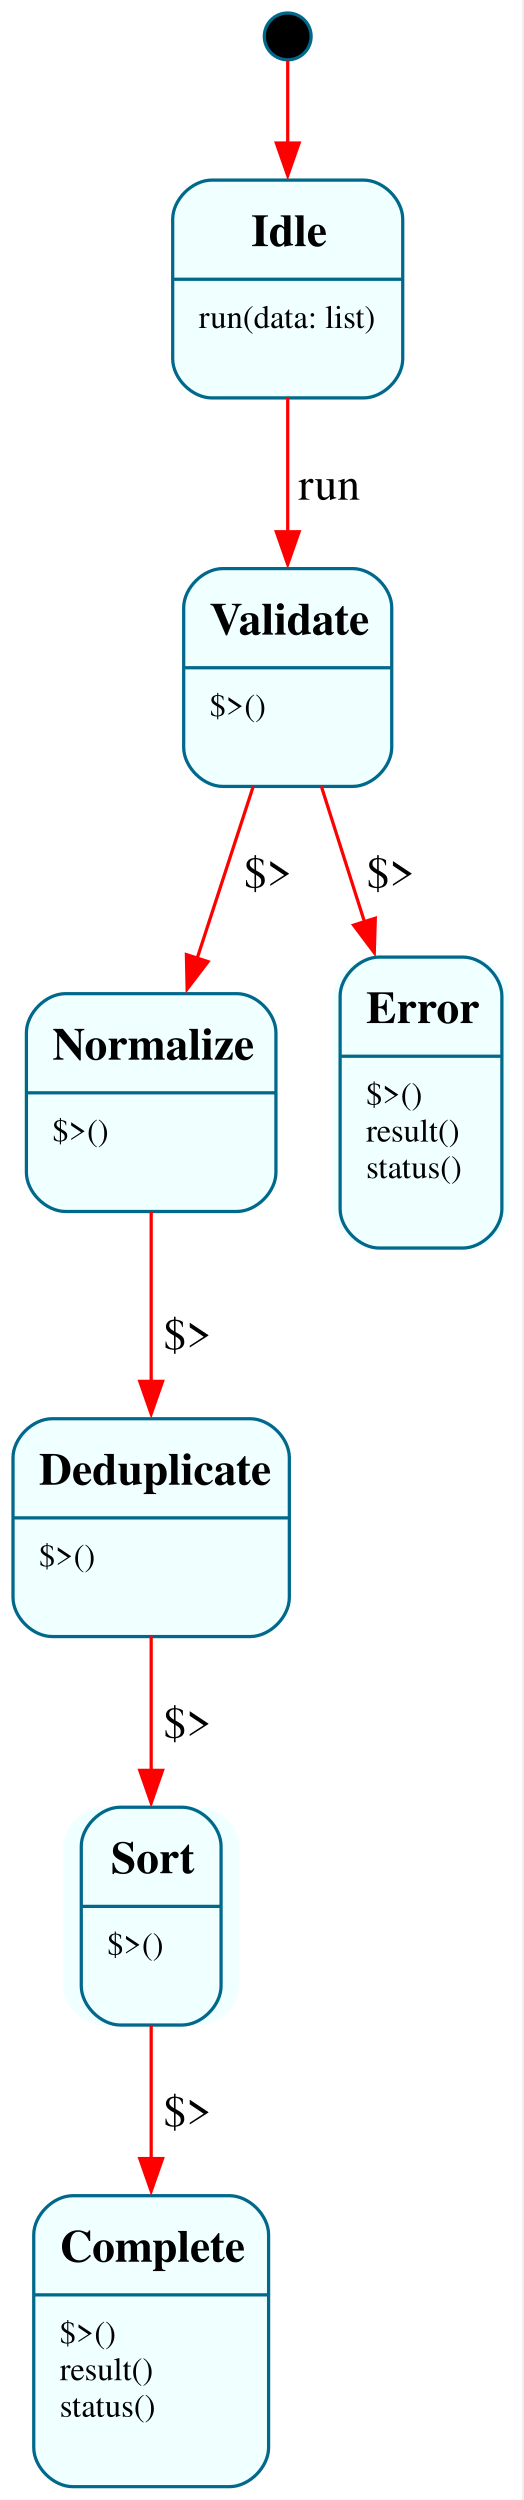
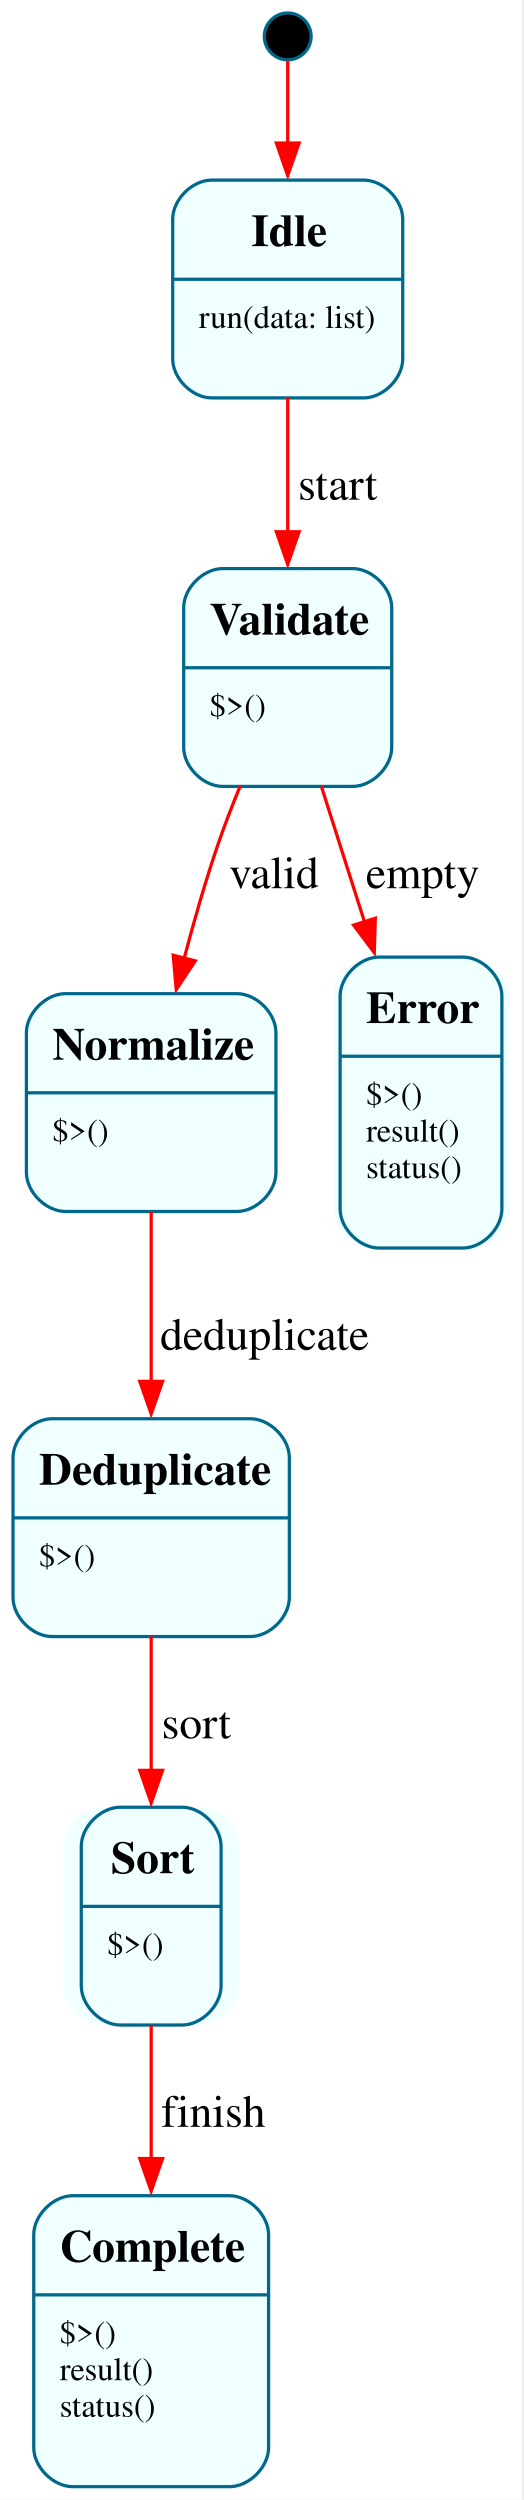
<svg xmlns="http://www.w3.org/2000/svg" width="161pt" height="769pt" viewBox="0.00 0.00 161.00 769.00">
  <g id="graph0" class="graph" transform="scale(1 1) rotate(0) translate(4 764.9)">
    <polygon fill="white" stroke="none" points="-4,4 -4,-764.9 156.5,-764.9 156.5,4 -4,4" />
    <g id="node1" class="node">
      <ellipse fill="black" stroke="#00688b" cx="84.5" cy="-753.7" rx="7.2" ry="7.2" />
    </g>
    <g id="node2" class="node">
      <path fill="azure" stroke="none" d="M107.88,-709.5C107.88,-709.5 61.12,-709.5 61.12,-709.5 55.12,-709.5 49.12,-703.5 49.12,-697.5 49.12,-697.5 49.12,-654.5 49.12,-654.5 49.12,-648.5 55.12,-642.5 61.12,-642.5 61.12,-642.5 107.88,-642.5 107.88,-642.5 113.88,-642.5 119.88,-648.5 119.88,-654.5 119.88,-654.5 119.88,-697.5 119.88,-697.5 119.88,-703.5 113.88,-709.5 107.88,-709.5" />
      <text xml:space="preserve" text-anchor="start" x="73.25" y="-689.2" font-family="Times,serif" font-weight="bold" font-size="14.00">Idle</text>
      <text xml:space="preserve" text-anchor="start" x="57.12" y="-664" font-family="Times,serif" font-size="10.00">run(data: list)</text>
      <text xml:space="preserve" text-anchor="start" x="71" y="-652.75" font-family="Times,serif" font-size="10.00">            </text>
      <polygon fill="#00688b" stroke="#00688b" points="49.12,-679 49.12,-679 119.88,-679 119.88,-679 49.12,-679" />
      <path fill="none" stroke="#00688b" d="M61.12,-642.5C61.12,-642.5 107.88,-642.5 107.88,-642.5 113.88,-642.5 119.88,-648.5 119.88,-654.5 119.88,-654.5 119.88,-697.5 119.88,-697.5 119.88,-703.5 113.88,-709.5 107.88,-709.5 107.88,-709.5 61.12,-709.5 61.12,-709.5 55.12,-709.5 49.12,-703.5 49.12,-697.5 49.12,-697.5 49.12,-654.5 49.12,-654.5 49.12,-648.5 55.12,-642.5 61.12,-642.5" />
    </g>
    <g id="edge1" class="edge">
      <path fill="none" stroke="red" d="M84.5,-746.25C84.5,-740.27 84.5,-730.82 84.5,-720.8" />
      <polygon fill="red" stroke="red" points="88,-720.91 84.5,-710.91 81,-720.91 88,-720.91" />
    </g>
    <g id="node3" class="node">
      <path fill="azure" stroke="none" d="M104.5,-590C104.5,-590 64.5,-590 64.5,-590 58.5,-590 52.5,-584 52.5,-578 52.5,-578 52.5,-535 52.5,-535 52.5,-529 58.5,-523 64.5,-523 64.5,-523 104.5,-523 104.5,-523 110.5,-523 116.5,-529 116.5,-535 116.5,-535 116.5,-578 116.5,-578 116.5,-584 110.5,-590 104.5,-590" />
      <text xml:space="preserve" text-anchor="start" x="60.5" y="-569.7" font-family="Times,serif" font-weight="bold" font-size="14.00">Validate</text>
      <text xml:space="preserve" text-anchor="start" x="60.5" y="-544.5" font-family="Times,serif" font-size="10.00">$&gt;()</text>
      <text xml:space="preserve" text-anchor="start" x="60.5" y="-533.25" font-family="Times,serif" font-size="10.00">            </text>
      <polygon fill="#00688b" stroke="#00688b" points="52.5,-559.5 52.5,-559.5 116.5,-559.5 116.5,-559.5 52.5,-559.5" />
      <path fill="none" stroke="#00688b" d="M64.5,-523C64.5,-523 104.5,-523 104.5,-523 110.5,-523 116.5,-529 116.5,-535 116.5,-535 116.5,-578 116.5,-578 116.5,-584 110.5,-590 104.5,-590 104.5,-590 64.5,-590 64.5,-590 58.5,-590 52.5,-584 52.5,-578 52.5,-578 52.5,-535 52.5,-535 52.5,-529 58.5,-523 64.5,-523" />
    </g>
    <g id="edge2" class="edge">
      <path fill="none" stroke="red" d="M84.5,-642.58C84.5,-629.74 84.5,-614.78 84.5,-601.02" />
      <polygon fill="red" stroke="red" points="88,-601.33 84.5,-591.33 81,-601.33 88,-601.33" />
-       <text xml:space="preserve" text-anchor="middle" x="97.25" y="-611.2" font-family="Times,serif" font-size="14.00"> run </text>
+       <text xml:space="preserve" text-anchor="middle" x="99.88" y="-611.2" font-family="Times,serif" font-size="14.00"> start </text>
    </g>
    <g id="node4" class="node">
      <path fill="azure" stroke="none" d="M68.88,-459.25C68.88,-459.25 16.12,-459.25 16.12,-459.25 10.12,-459.25 4.12,-453.25 4.12,-447.25 4.12,-447.25 4.12,-404.25 4.12,-404.25 4.12,-398.25 10.12,-392.25 16.12,-392.25 16.12,-392.25 68.88,-392.25 68.88,-392.25 74.88,-392.25 80.88,-398.25 80.88,-404.25 80.88,-404.25 80.88,-447.25 80.88,-447.25 80.88,-453.25 74.88,-459.25 68.88,-459.25" />
      <text xml:space="preserve" text-anchor="start" x="12.12" y="-438.95" font-family="Times,serif" font-weight="bold" font-size="14.00">Normalize</text>
      <text xml:space="preserve" text-anchor="start" x="12.12" y="-413.75" font-family="Times,serif" font-size="10.00">$&gt;()</text>
      <text xml:space="preserve" text-anchor="start" x="12.12" y="-402.5" font-family="Times,serif" font-size="10.00">            </text>
      <polygon fill="#00688b" stroke="#00688b" points="4.12,-428.75 4.12,-428.75 80.88,-428.75 80.88,-428.75 4.12,-428.75" />
      <path fill="none" stroke="#00688b" d="M16.12,-392.25C16.12,-392.25 68.88,-392.25 68.88,-392.25 74.88,-392.25 80.88,-398.25 80.88,-404.25 80.88,-404.25 80.88,-447.25 80.88,-447.25 80.88,-453.25 74.88,-459.25 68.88,-459.25 68.88,-459.25 16.12,-459.25 16.12,-459.25 10.12,-459.25 4.12,-453.25 4.12,-447.25 4.12,-447.25 4.12,-404.25 4.12,-404.25 4.12,-398.25 10.12,-392.25 16.12,-392.25" />
    </g>
    <g id="edge4" class="edge">
-       <path fill="none" stroke="red" d="M73.9,-523.01C68.63,-506.85 62.19,-487.1 56.51,-469.7" />
-       <polygon fill="red" stroke="red" points="59.99,-469.09 53.56,-460.67 53.34,-471.26 59.99,-469.09" />
-       <text xml:space="preserve" text-anchor="middle" x="78.51" y="-491.7" font-family="Times,serif" font-size="14.00"> $&gt; </text>
+       <path fill="none" stroke="red" d="M69.91,-523.17C67.45,-517.19 65.03,-510.95 63,-505 59.18,-493.84 55.67,-481.58 52.66,-470.14" />
+       <polygon fill="red" stroke="red" points="56.07,-469.34 50.21,-460.51 49.28,-471.07 56.07,-469.34" />
+       <text xml:space="preserve" text-anchor="middle" x="80.25" y="-491.7" font-family="Times,serif" font-size="14.00"> valid </text>
    </g>
    <g id="node8" class="node">
      <path fill="azure" stroke="none" d="M140.5,-470.5C140.5,-470.5 110.5,-470.5 110.5,-470.5 104.5,-470.5 98.5,-464.5 98.5,-458.5 98.5,-458.5 98.5,-393 98.5,-393 98.5,-387 104.5,-381 110.5,-381 110.5,-381 140.5,-381 140.5,-381 146.5,-381 152.5,-387 152.5,-393 152.5,-393 152.5,-458.5 152.5,-458.5 152.5,-464.5 146.5,-470.5 140.5,-470.5" />
      <text xml:space="preserve" text-anchor="start" x="108.62" y="-450.2" font-family="Times,serif" font-weight="bold" font-size="14.00">Error</text>
      <text xml:space="preserve" text-anchor="start" x="108.62" y="-425" font-family="Times,serif" font-size="10.00">$&gt;()</text>
      <text xml:space="preserve" text-anchor="start" x="108.62" y="-413.75" font-family="Times,serif" font-size="10.00">result()</text>
      <text xml:space="preserve" text-anchor="start" x="108.62" y="-402.5" font-family="Times,serif" font-size="10.00">status()</text>
      <text xml:space="preserve" text-anchor="start" x="109.75" y="-391.25" font-family="Times,serif" font-size="10.00">            </text>
      <polygon fill="#00688b" stroke="#00688b" points="100.62,-440 100.62,-440 150.38,-440 150.38,-440 100.62,-440" />
      <path fill="none" stroke="#00688b" d="M112.62,-381C112.62,-381 138.38,-381 138.38,-381 144.38,-381 150.38,-387 150.38,-393 150.38,-393 150.38,-458.5 150.38,-458.5 150.38,-464.5 144.38,-470.5 138.38,-470.5 138.38,-470.5 112.62,-470.5 112.62,-470.5 106.62,-470.5 100.62,-464.5 100.62,-458.5 100.62,-458.5 100.62,-393 100.62,-393 100.62,-387 106.62,-381 112.62,-381" />
    </g>
    <g id="edge3" class="edge">
      <path fill="none" stroke="red" d="M94.85,-523.01C98.89,-510.31 103.64,-495.39 108.18,-481.14" />
      <polygon fill="red" stroke="red" points="111.44,-482.45 111.13,-471.86 104.77,-480.33 111.44,-482.45" />
-       <text xml:space="preserve" text-anchor="middle" x="116.25" y="-491.7" font-family="Times,serif" font-size="14.00"> $&gt; </text>
+       <text xml:space="preserve" text-anchor="middle" x="126" y="-491.7" font-family="Times,serif" font-size="14.00"> empty </text>
    </g>
    <g id="node5" class="node">
      <path fill="azure" stroke="none" d="M73,-328.5C73,-328.5 12,-328.5 12,-328.5 6,-328.5 0,-322.5 0,-316.5 0,-316.5 0,-273.5 0,-273.5 0,-267.5 6,-261.5 12,-261.5 12,-261.5 73,-261.5 73,-261.5 79,-261.5 85,-267.5 85,-273.5 85,-273.5 85,-316.5 85,-316.5 85,-322.5 79,-328.5 73,-328.5" />
      <text xml:space="preserve" text-anchor="start" x="8" y="-308.2" font-family="Times,serif" font-weight="bold" font-size="14.00">Deduplicate</text>
      <text xml:space="preserve" text-anchor="start" x="8" y="-283" font-family="Times,serif" font-size="10.00">$&gt;()</text>
      <text xml:space="preserve" text-anchor="start" x="8" y="-271.75" font-family="Times,serif" font-size="10.00">            </text>
      <polygon fill="#00688b" stroke="#00688b" points="0,-298 0,-298 85,-298 85,-298 0,-298" />
      <path fill="none" stroke="#00688b" d="M12,-261.5C12,-261.5 73,-261.5 73,-261.5 79,-261.5 85,-267.5 85,-273.5 85,-273.5 85,-316.5 85,-316.5 85,-322.5 79,-328.5 73,-328.5 73,-328.5 12,-328.5 12,-328.5 6,-328.5 0,-322.5 0,-316.5 0,-316.5 0,-273.5 0,-273.5 0,-267.5 6,-261.5 12,-261.5" />
    </g>
    <g id="edge5" class="edge">
      <path fill="none" stroke="red" d="M42.5,-392.26C42.5,-376.4 42.5,-357.09 42.5,-339.94" />
      <polygon fill="red" stroke="red" points="46,-339.99 42.5,-329.99 39,-339.99 46,-339.99" />
-       <text xml:space="preserve" text-anchor="middle" x="53.75" y="-349.7" font-family="Times,serif" font-size="14.00"> $&gt; </text>
+       <text xml:space="preserve" text-anchor="middle" x="77.38" y="-349.7" font-family="Times,serif" font-size="14.00"> deduplicate </text>
    </g>
    <g id="node6" class="node">
      <path fill="azure" stroke="none" d="M57.5,-209C57.5,-209 27.5,-209 27.5,-209 21.5,-209 15.5,-203 15.5,-197 15.5,-197 15.5,-154 15.5,-154 15.5,-148 21.5,-142 27.5,-142 27.5,-142 57.5,-142 57.5,-142 63.5,-142 69.5,-148 69.5,-154 69.5,-154 69.5,-197 69.5,-197 69.5,-203 63.5,-209 57.5,-209" />
      <text xml:space="preserve" text-anchor="start" x="30.12" y="-188.7" font-family="Times,serif" font-weight="bold" font-size="14.00">Sort</text>
      <text xml:space="preserve" text-anchor="start" x="29" y="-163.5" font-family="Times,serif" font-size="10.00">$&gt;()</text>
      <text xml:space="preserve" text-anchor="start" x="29" y="-152.25" font-family="Times,serif" font-size="10.00">            </text>
      <polygon fill="#00688b" stroke="#00688b" points="21,-178.5 21,-178.5 64,-178.5 64,-178.5 21,-178.5" />
      <path fill="none" stroke="#00688b" d="M33,-142C33,-142 52,-142 52,-142 58,-142 64,-148 64,-154 64,-154 64,-197 64,-197 64,-203 58,-209 52,-209 52,-209 33,-209 33,-209 27,-209 21,-203 21,-197 21,-197 21,-154 21,-154 21,-148 27,-142 33,-142" />
    </g>
    <g id="edge6" class="edge">
      <path fill="none" stroke="red" d="M42.5,-261.58C42.5,-248.74 42.5,-233.78 42.5,-220.02" />
      <polygon fill="red" stroke="red" points="46,-220.33 42.5,-210.33 39,-220.33 46,-220.33" />
-       <text xml:space="preserve" text-anchor="middle" x="53.75" y="-230.2" font-family="Times,serif" font-size="14.00"> $&gt; </text>
+       <text xml:space="preserve" text-anchor="middle" x="56.38" y="-230.2" font-family="Times,serif" font-size="14.00"> sort </text>
    </g>
    <g id="node7" class="node">
      <path fill="azure" stroke="none" d="M66.62,-89.5C66.62,-89.5 18.38,-89.5 18.38,-89.5 12.38,-89.5 6.38,-83.5 6.38,-77.5 6.38,-77.5 6.38,-12 6.38,-12 6.38,-6 12.38,0 18.38,0 18.38,0 66.62,0 66.62,0 72.62,0 78.62,-6 78.62,-12 78.62,-12 78.62,-77.5 78.62,-77.5 78.62,-83.5 72.62,-89.5 66.62,-89.5" />
      <text xml:space="preserve" text-anchor="start" x="14.38" y="-69.2" font-family="Times,serif" font-weight="bold" font-size="14.00">Complete</text>
      <text xml:space="preserve" text-anchor="start" x="14.38" y="-44" font-family="Times,serif" font-size="10.00">$&gt;()</text>
      <text xml:space="preserve" text-anchor="start" x="14.38" y="-32.75" font-family="Times,serif" font-size="10.00">result()</text>
      <text xml:space="preserve" text-anchor="start" x="14.38" y="-21.5" font-family="Times,serif" font-size="10.00">status()</text>
      <text xml:space="preserve" text-anchor="start" x="15.5" y="-10.25" font-family="Times,serif" font-size="10.00">            </text>
      <polygon fill="#00688b" stroke="#00688b" points="6.38,-59 6.38,-59 78.62,-59 78.62,-59 6.38,-59" />
      <path fill="none" stroke="#00688b" d="M18.38,0C18.38,0 66.62,0 66.62,0 72.62,0 78.62,-6 78.62,-12 78.62,-12 78.62,-77.5 78.62,-77.5 78.62,-83.5 72.62,-89.5 66.62,-89.5 66.62,-89.5 18.38,-89.5 18.38,-89.5 12.38,-89.5 6.38,-83.5 6.38,-77.5 6.38,-77.5 6.38,-12 6.38,-12 6.38,-6 12.38,0 18.38,0" />
    </g>
    <g id="edge7" class="edge">
      <path fill="none" stroke="red" d="M42.5,-142.01C42.5,-129.43 42.5,-114.68 42.5,-100.56" />
      <polygon fill="red" stroke="red" points="46,-100.93 42.5,-90.93 39,-100.93 46,-100.93" />
-       <text xml:space="preserve" text-anchor="middle" x="53.75" y="-110.7" font-family="Times,serif" font-size="14.00"> $&gt; </text>
+       <text xml:space="preserve" text-anchor="middle" x="61.62" y="-110.7" font-family="Times,serif" font-size="14.00"> finish </text>
    </g>
  </g>
</svg>
